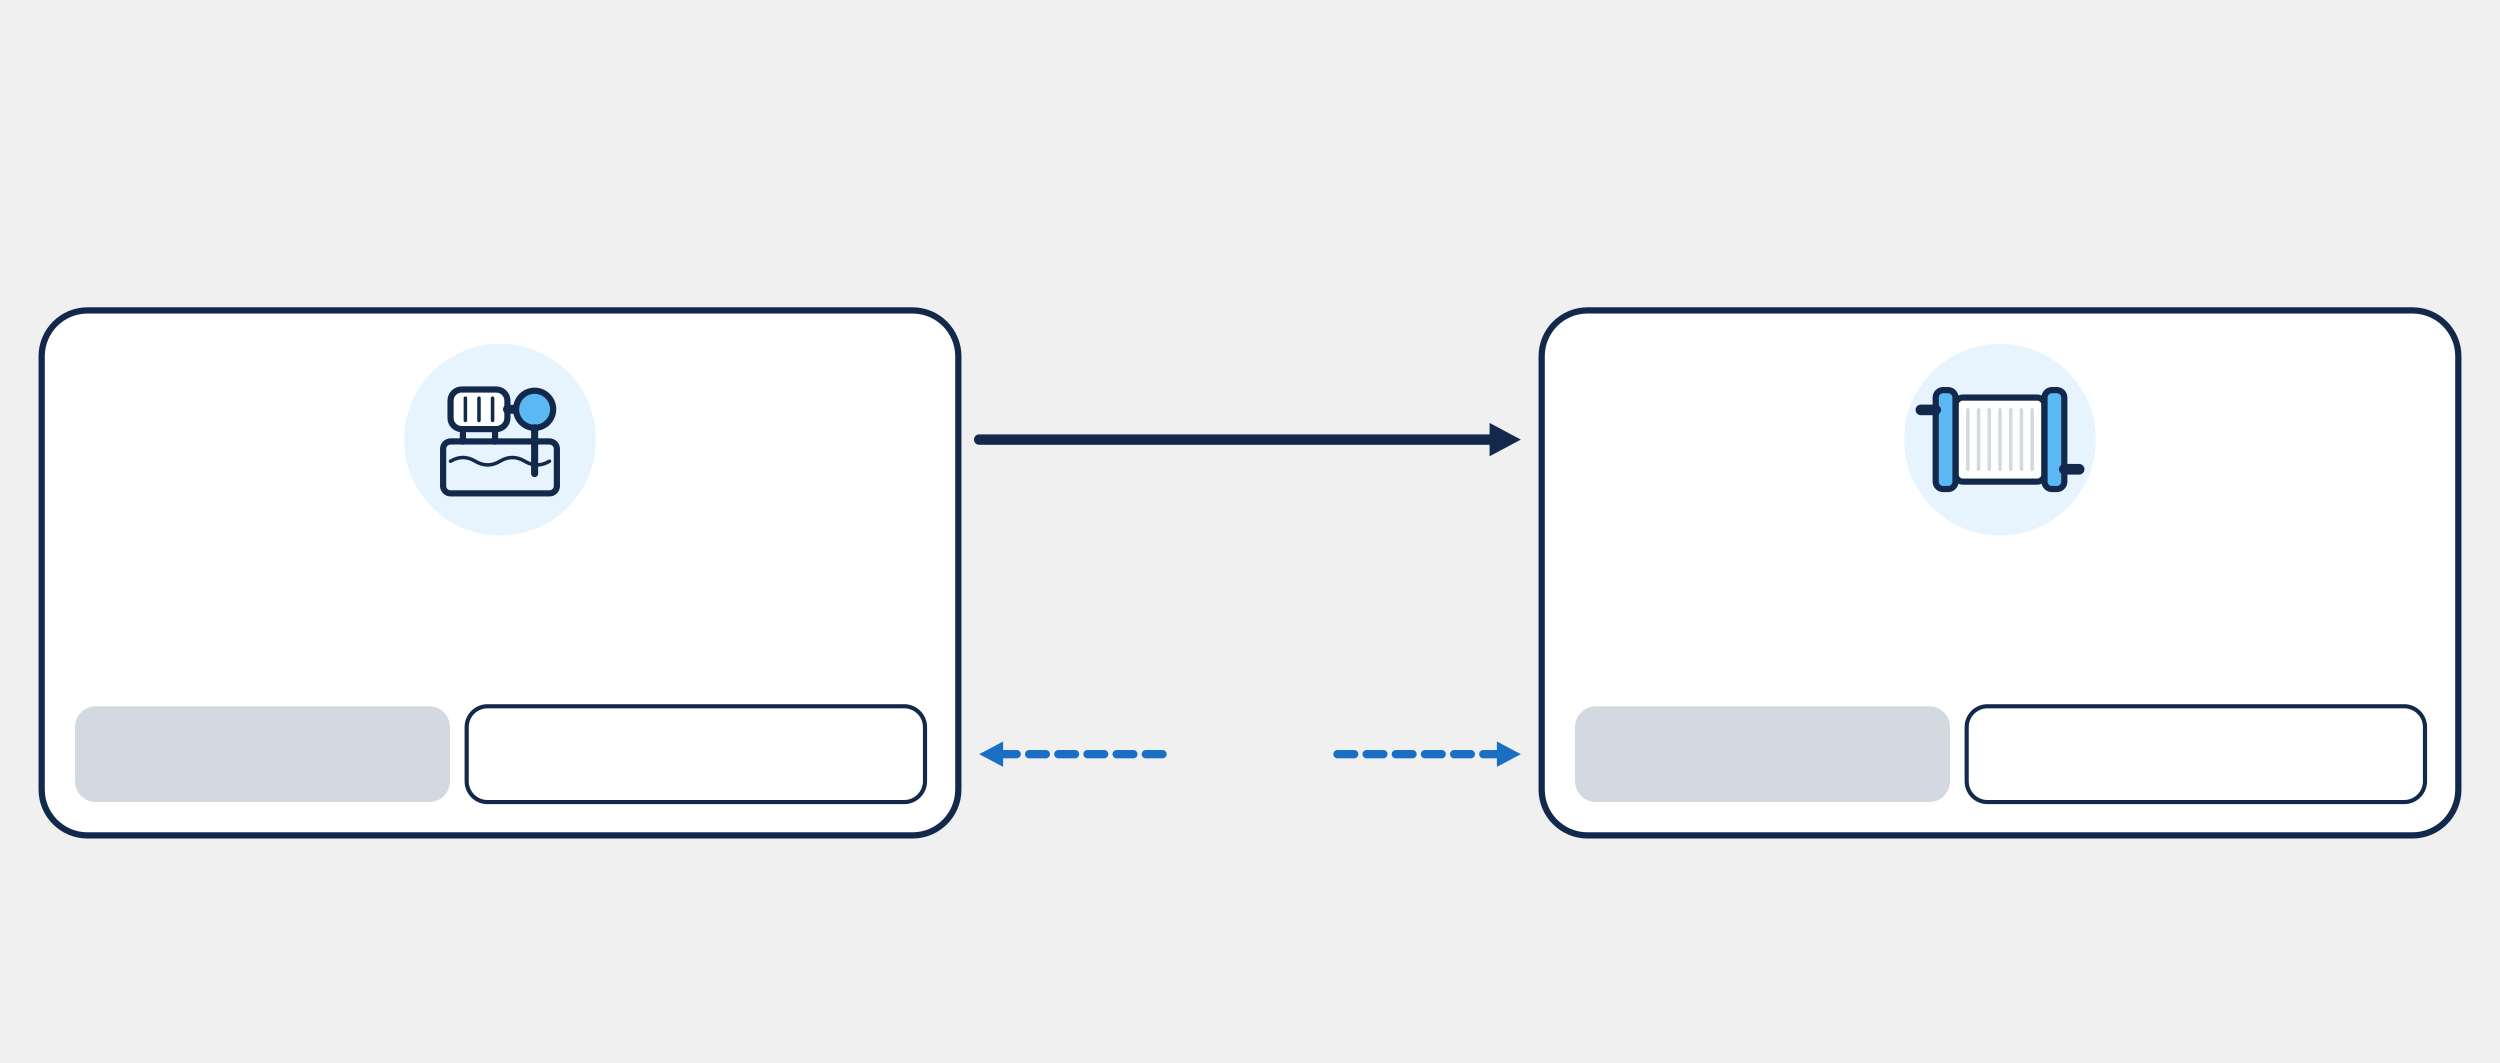
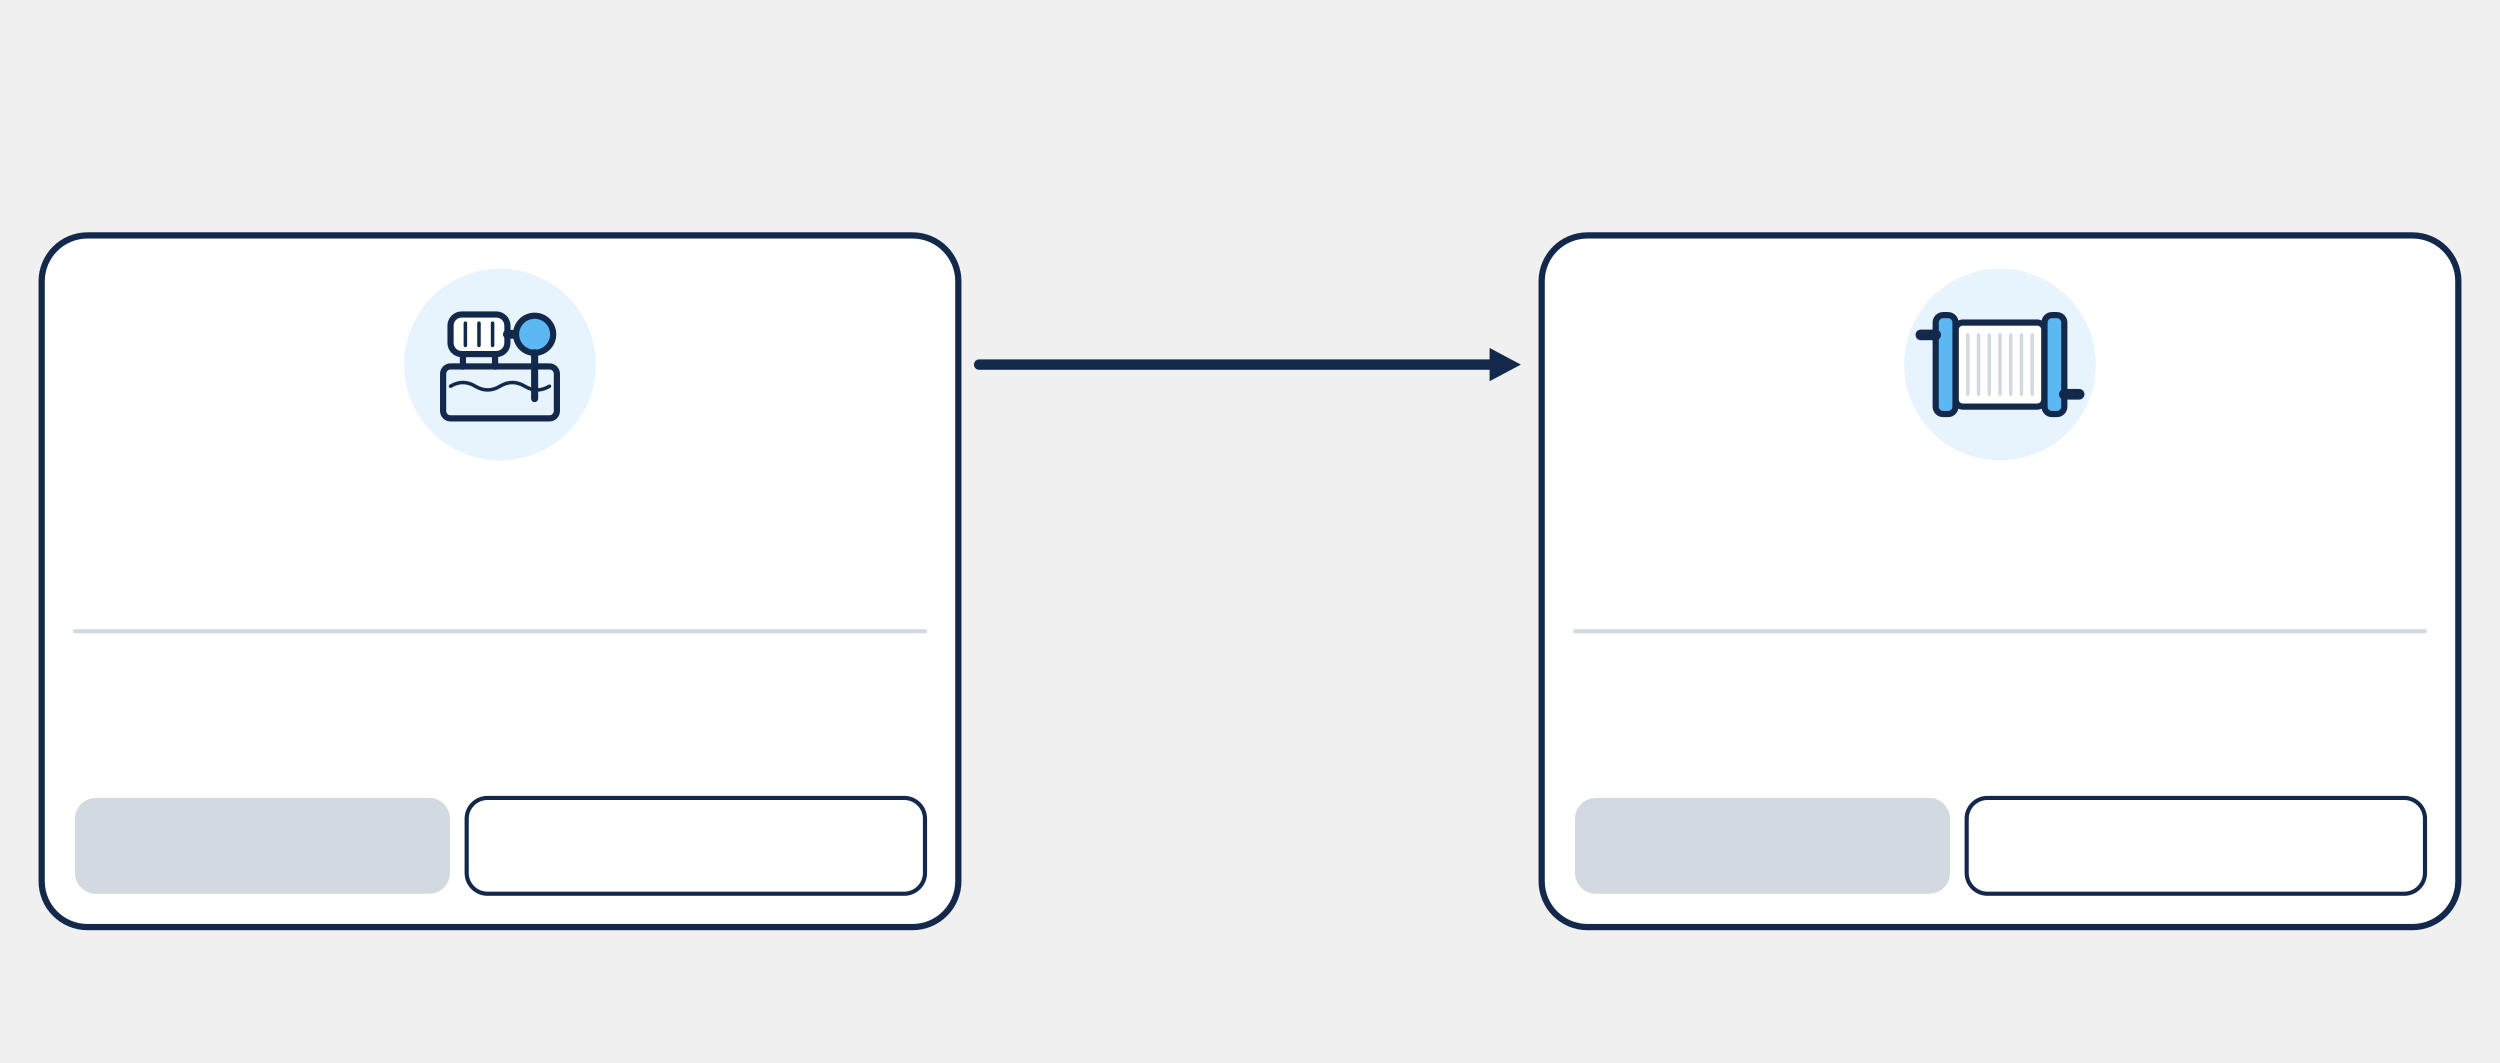
<svg xmlns="http://www.w3.org/2000/svg" viewBox="0 0 1200 510" width="1200" height="510">
-   <g transform="translate(0 109)">
-     <rect x="20.0" y="40" width="440" height="252" rx="22" ry="22" fill="#FFFFFF" stroke="#13294B" stroke-width="3" stroke-linecap="round" stroke-linejoin="round" />
-     <circle cx="240" cy="102" r="46" fill="#E7F3FD" stroke="none" stroke-width="0" stroke-linecap="round" stroke-linejoin="round" />
-     <g transform="translate(240 100.5161) scale(0.5935484)">
+   <g transform="translate(0 65)">
+     <rect x="20.0" y="48" width="440" height="332" rx="22" ry="22" fill="#FFFFFF" stroke="#13294B" stroke-width="3" stroke-linecap="round" stroke-linejoin="round" />
+     <circle cx="240" cy="110" r="46" fill="#E7F3FD" stroke="none" stroke-width="0" stroke-linecap="round" stroke-linejoin="round" />
+     <g transform="translate(240 108.5161) scale(0.5935484)">
      <rect x="-46" y="4" width="92" height="42" rx="6" ry="6" fill="#E7F3FD" stroke="#13294B" stroke-width="5.01" stroke-linecap="round" stroke-linejoin="round" />
      <path d="M -40,20 q 10,-6 20,0 t 20,0 t 20,0 t 20,0" stroke="#13294B" stroke-width="2.86" fill="none" stroke-linecap="round" stroke-linejoin="round" />
      <rect x="-40" y="-38" width="46" height="32" rx="9" ry="9" fill="#FFFFFF" stroke="#13294B" stroke-width="5.01" stroke-linecap="round" stroke-linejoin="round" />
      <line x1="-28" y1="-31" x2="-28" y2="-13" stroke="#13294B" stroke-width="2.86" fill="none" stroke-linecap="round" stroke-linejoin="round" />
      <line x1="-17" y1="-31" x2="-17" y2="-13" stroke="#13294B" stroke-width="2.86" fill="none" stroke-linecap="round" stroke-linejoin="round" />
      <line x1="-6" y1="-31" x2="-6" y2="-13" stroke="#13294B" stroke-width="2.86" fill="none" stroke-linecap="round" stroke-linejoin="round" />
      <line x1="6" y1="-22" x2="14" y2="-22" stroke="#13294B" stroke-width="7.16" fill="none" stroke-linecap="round" stroke-linejoin="round" />
      <circle cx="28" cy="-22" r="15" fill="#5CB8F2" stroke="#13294B" stroke-width="5.01" stroke-linecap="round" stroke-linejoin="round" />
      <line x1="28" y1="-7" x2="28" y2="30" stroke="#13294B" stroke-width="5.73" fill="none" stroke-linecap="round" stroke-linejoin="round" />
      <line x1="-30" y1="-6" x2="-30" y2="4" stroke="#13294B" stroke-width="5.01" fill="none" stroke-linecap="round" stroke-linejoin="round" />
      <line x1="-4" y1="-6" x2="-4" y2="4" stroke="#13294B" stroke-width="5.01" fill="none" stroke-linecap="round" stroke-linejoin="round" />
    </g>
-     <rect x="36.0" y="230" width="180" height="46" rx="10" ry="10" fill="#D3D9E1" stroke="none" stroke-width="0" stroke-linecap="round" stroke-linejoin="round" />
-     <rect x="224.0" y="230" width="220" height="46" rx="10" ry="10" fill="#FFFFFF" stroke="#13294B" stroke-width="2" stroke-linecap="round" stroke-linejoin="round" />
-     <rect x="740.0" y="40" width="440" height="252" rx="22" ry="22" fill="#FFFFFF" stroke="#13294B" stroke-width="3" stroke-linecap="round" stroke-linejoin="round" />
-     <circle cx="960" cy="102" r="46" fill="#E7F3FD" stroke="none" stroke-width="0" stroke-linecap="round" stroke-linejoin="round" />
-     <g transform="translate(960 102) scale(0.5935484)">
+     <line x1="36.0" y1="238" x2="444.0" y2="238" stroke="#D3D9E1" stroke-width="2" fill="none" stroke-linecap="round" stroke-linejoin="round" />
+     <rect x="36.0" y="318" width="180" height="46" rx="10" ry="10" fill="#D3D9E1" stroke="none" stroke-width="0" stroke-linecap="round" stroke-linejoin="round" />
+     <rect x="224.0" y="318" width="220" height="46" rx="10" ry="10" fill="#FFFFFF" stroke="#13294B" stroke-width="2" stroke-linecap="round" stroke-linejoin="round" />
+     <rect x="740.0" y="48" width="440" height="332" rx="22" ry="22" fill="#FFFFFF" stroke="#13294B" stroke-width="3" stroke-linecap="round" stroke-linejoin="round" />
+     <circle cx="960" cy="110" r="46" fill="#E7F3FD" stroke="none" stroke-width="0" stroke-linecap="round" stroke-linejoin="round" />
+     <g transform="translate(960 110) scale(0.5935484)">
      <rect x="-36" y="-34" width="72" height="68" rx="6" ry="6" fill="#FFFFFF" stroke="#13294B" stroke-width="5.01" stroke-linecap="round" stroke-linejoin="round" />
      <line x1="-26.0" y1="-24" x2="-26.0" y2="24" stroke="#D3D9E1" stroke-width="2.86" fill="none" stroke-linecap="round" stroke-linejoin="round" />
      <line x1="-17.333" y1="-24" x2="-17.333" y2="24" stroke="#D3D9E1" stroke-width="2.86" fill="none" stroke-linecap="round" stroke-linejoin="round" />
      <line x1="-8.667" y1="-24" x2="-8.667" y2="24" stroke="#D3D9E1" stroke-width="2.86" fill="none" stroke-linecap="round" stroke-linejoin="round" />
      <line x1="0.0" y1="-24" x2="0.0" y2="24" stroke="#D3D9E1" stroke-width="2.86" fill="none" stroke-linecap="round" stroke-linejoin="round" />
      <line x1="8.667" y1="-24" x2="8.667" y2="24" stroke="#D3D9E1" stroke-width="2.86" fill="none" stroke-linecap="round" stroke-linejoin="round" />
      <line x1="17.333" y1="-24" x2="17.333" y2="24" stroke="#D3D9E1" stroke-width="2.86" fill="none" stroke-linecap="round" stroke-linejoin="round" />
      <line x1="26.0" y1="-24" x2="26.0" y2="24" stroke="#D3D9E1" stroke-width="2.86" fill="none" stroke-linecap="round" stroke-linejoin="round" />
      <rect x="-52" y="-40" width="16" height="80" rx="6" ry="6" fill="#5CB8F2" stroke="#13294B" stroke-width="5.01" stroke-linecap="round" stroke-linejoin="round" />
      <rect x="36" y="-40" width="16" height="80" rx="6" ry="6" fill="#5CB8F2" stroke="#13294B" stroke-width="5.01" stroke-linecap="round" stroke-linejoin="round" />
      <line x1="-52" y1="-24" x2="-64" y2="-24" stroke="#13294B" stroke-width="8.59" fill="none" stroke-linecap="round" stroke-linejoin="round" />
      <line x1="52" y1="24" x2="64" y2="24" stroke="#13294B" stroke-width="8.59" fill="none" stroke-linecap="round" stroke-linejoin="round" />
    </g>
-     <rect x="756.0" y="230" width="180" height="46" rx="10" ry="10" fill="#D3D9E1" stroke="none" stroke-width="0" stroke-linecap="round" stroke-linejoin="round" />
-     <rect x="944.0" y="230" width="220" height="46" rx="10" ry="10" fill="#FFFFFF" stroke="#13294B" stroke-width="2" stroke-linecap="round" stroke-linejoin="round" />
-     <path d="M 470.0,102.0 L 718.1,102.0" stroke="#13294B" stroke-width="5" fill="none" stroke-linecap="round" stroke-linejoin="round" />
-     <polygon points="730.0,102.0 715.0,110.0 715.0,94.0" fill="#13294B" stroke="none" stroke-width="0" stroke-linecap="round" stroke-linejoin="round" />
-     <line x1="558.0" y1="253.0" x2="550.0" y2="253.0" stroke="#1A6FC4" stroke-width="4" fill="none" stroke-linecap="round" stroke-linejoin="round" />
-     <line x1="544.0" y1="253.0" x2="536.0" y2="253.0" stroke="#1A6FC4" stroke-width="4" fill="none" stroke-linecap="round" stroke-linejoin="round" />
-     <line x1="530.0" y1="253.0" x2="522.0" y2="253.0" stroke="#1A6FC4" stroke-width="4" fill="none" stroke-linecap="round" stroke-linejoin="round" />
-     <line x1="516.0" y1="253.0" x2="508.0" y2="253.0" stroke="#1A6FC4" stroke-width="4" fill="none" stroke-linecap="round" stroke-linejoin="round" />
-     <line x1="502.0" y1="253.0" x2="494.0" y2="253.0" stroke="#1A6FC4" stroke-width="4" fill="none" stroke-linecap="round" stroke-linejoin="round" />
-     <line x1="488.0" y1="253.0" x2="480.4" y2="253.0" stroke="#1A6FC4" stroke-width="4" fill="none" stroke-linecap="round" stroke-linejoin="round" />
-     <polygon points="470.0,253.0 481.5,246.9 481.5,259.1" fill="#1A6FC4" stroke="none" stroke-width="0" stroke-linecap="round" stroke-linejoin="round" />
-     <line x1="642.0" y1="253.0" x2="650.0" y2="253.0" stroke="#1A6FC4" stroke-width="4" fill="none" stroke-linecap="round" stroke-linejoin="round" />
-     <line x1="656.0" y1="253.0" x2="664.0" y2="253.0" stroke="#1A6FC4" stroke-width="4" fill="none" stroke-linecap="round" stroke-linejoin="round" />
-     <line x1="670.0" y1="253.0" x2="678.0" y2="253.0" stroke="#1A6FC4" stroke-width="4" fill="none" stroke-linecap="round" stroke-linejoin="round" />
-     <line x1="684.0" y1="253.0" x2="692.0" y2="253.0" stroke="#1A6FC4" stroke-width="4" fill="none" stroke-linecap="round" stroke-linejoin="round" />
-     <line x1="698.0" y1="253.0" x2="706.0" y2="253.0" stroke="#1A6FC4" stroke-width="4" fill="none" stroke-linecap="round" stroke-linejoin="round" />
-     <line x1="712.0" y1="253.0" x2="719.6" y2="253.0" stroke="#1A6FC4" stroke-width="4" fill="none" stroke-linecap="round" stroke-linejoin="round" />
-     <polygon points="730.0,253.0 718.5,259.1 718.5,246.9" fill="#1A6FC4" stroke="none" stroke-width="0" stroke-linecap="round" stroke-linejoin="round" />
+     <line x1="756.0" y1="238" x2="1164.0" y2="238" stroke="#D3D9E1" stroke-width="2" fill="none" stroke-linecap="round" stroke-linejoin="round" />
+     <rect x="756.0" y="318" width="180" height="46" rx="10" ry="10" fill="#D3D9E1" stroke="none" stroke-width="0" stroke-linecap="round" stroke-linejoin="round" />
+     <rect x="944.0" y="318" width="220" height="46" rx="10" ry="10" fill="#FFFFFF" stroke="#13294B" stroke-width="2" stroke-linecap="round" stroke-linejoin="round" />
+     <path d="M 470.0,110.0 L 718.1,110.0" stroke="#13294B" stroke-width="5" fill="none" stroke-linecap="round" stroke-linejoin="round" />
+     <polygon points="730.0,110.0 715.0,118.0 715.0,102.0" fill="#13294B" stroke="none" stroke-width="0" stroke-linecap="round" stroke-linejoin="round" />
  </g>
</svg>
